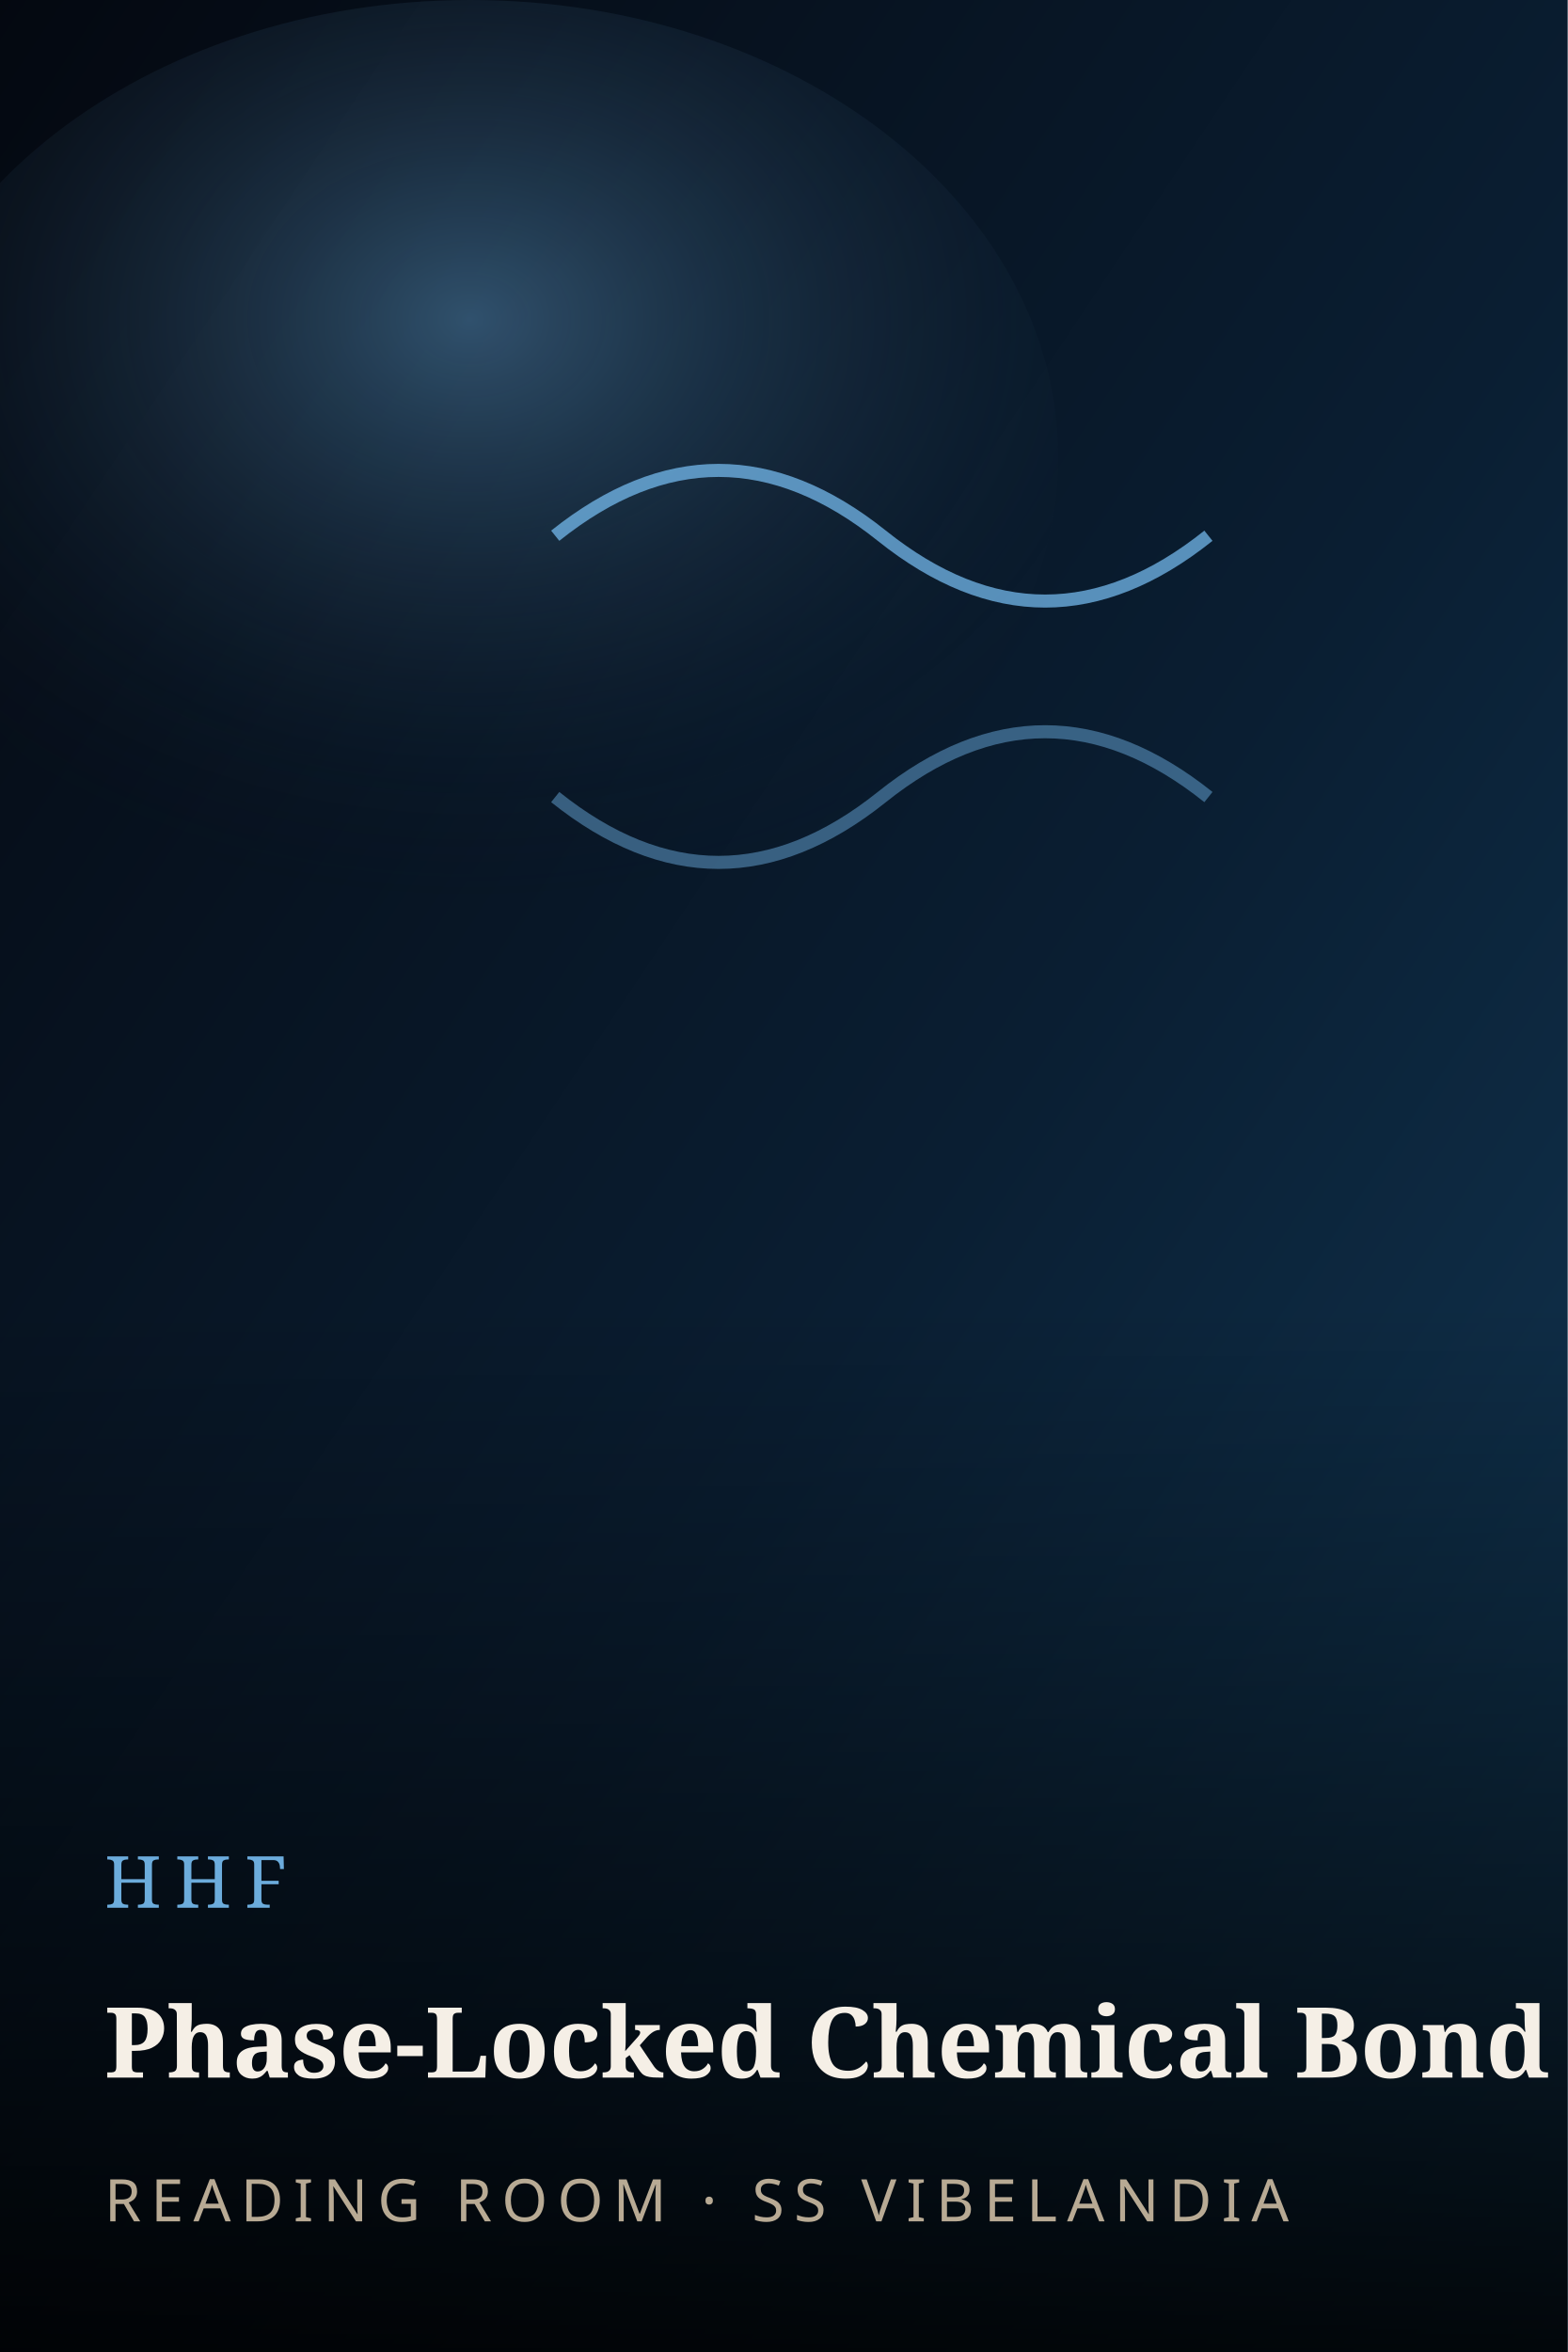
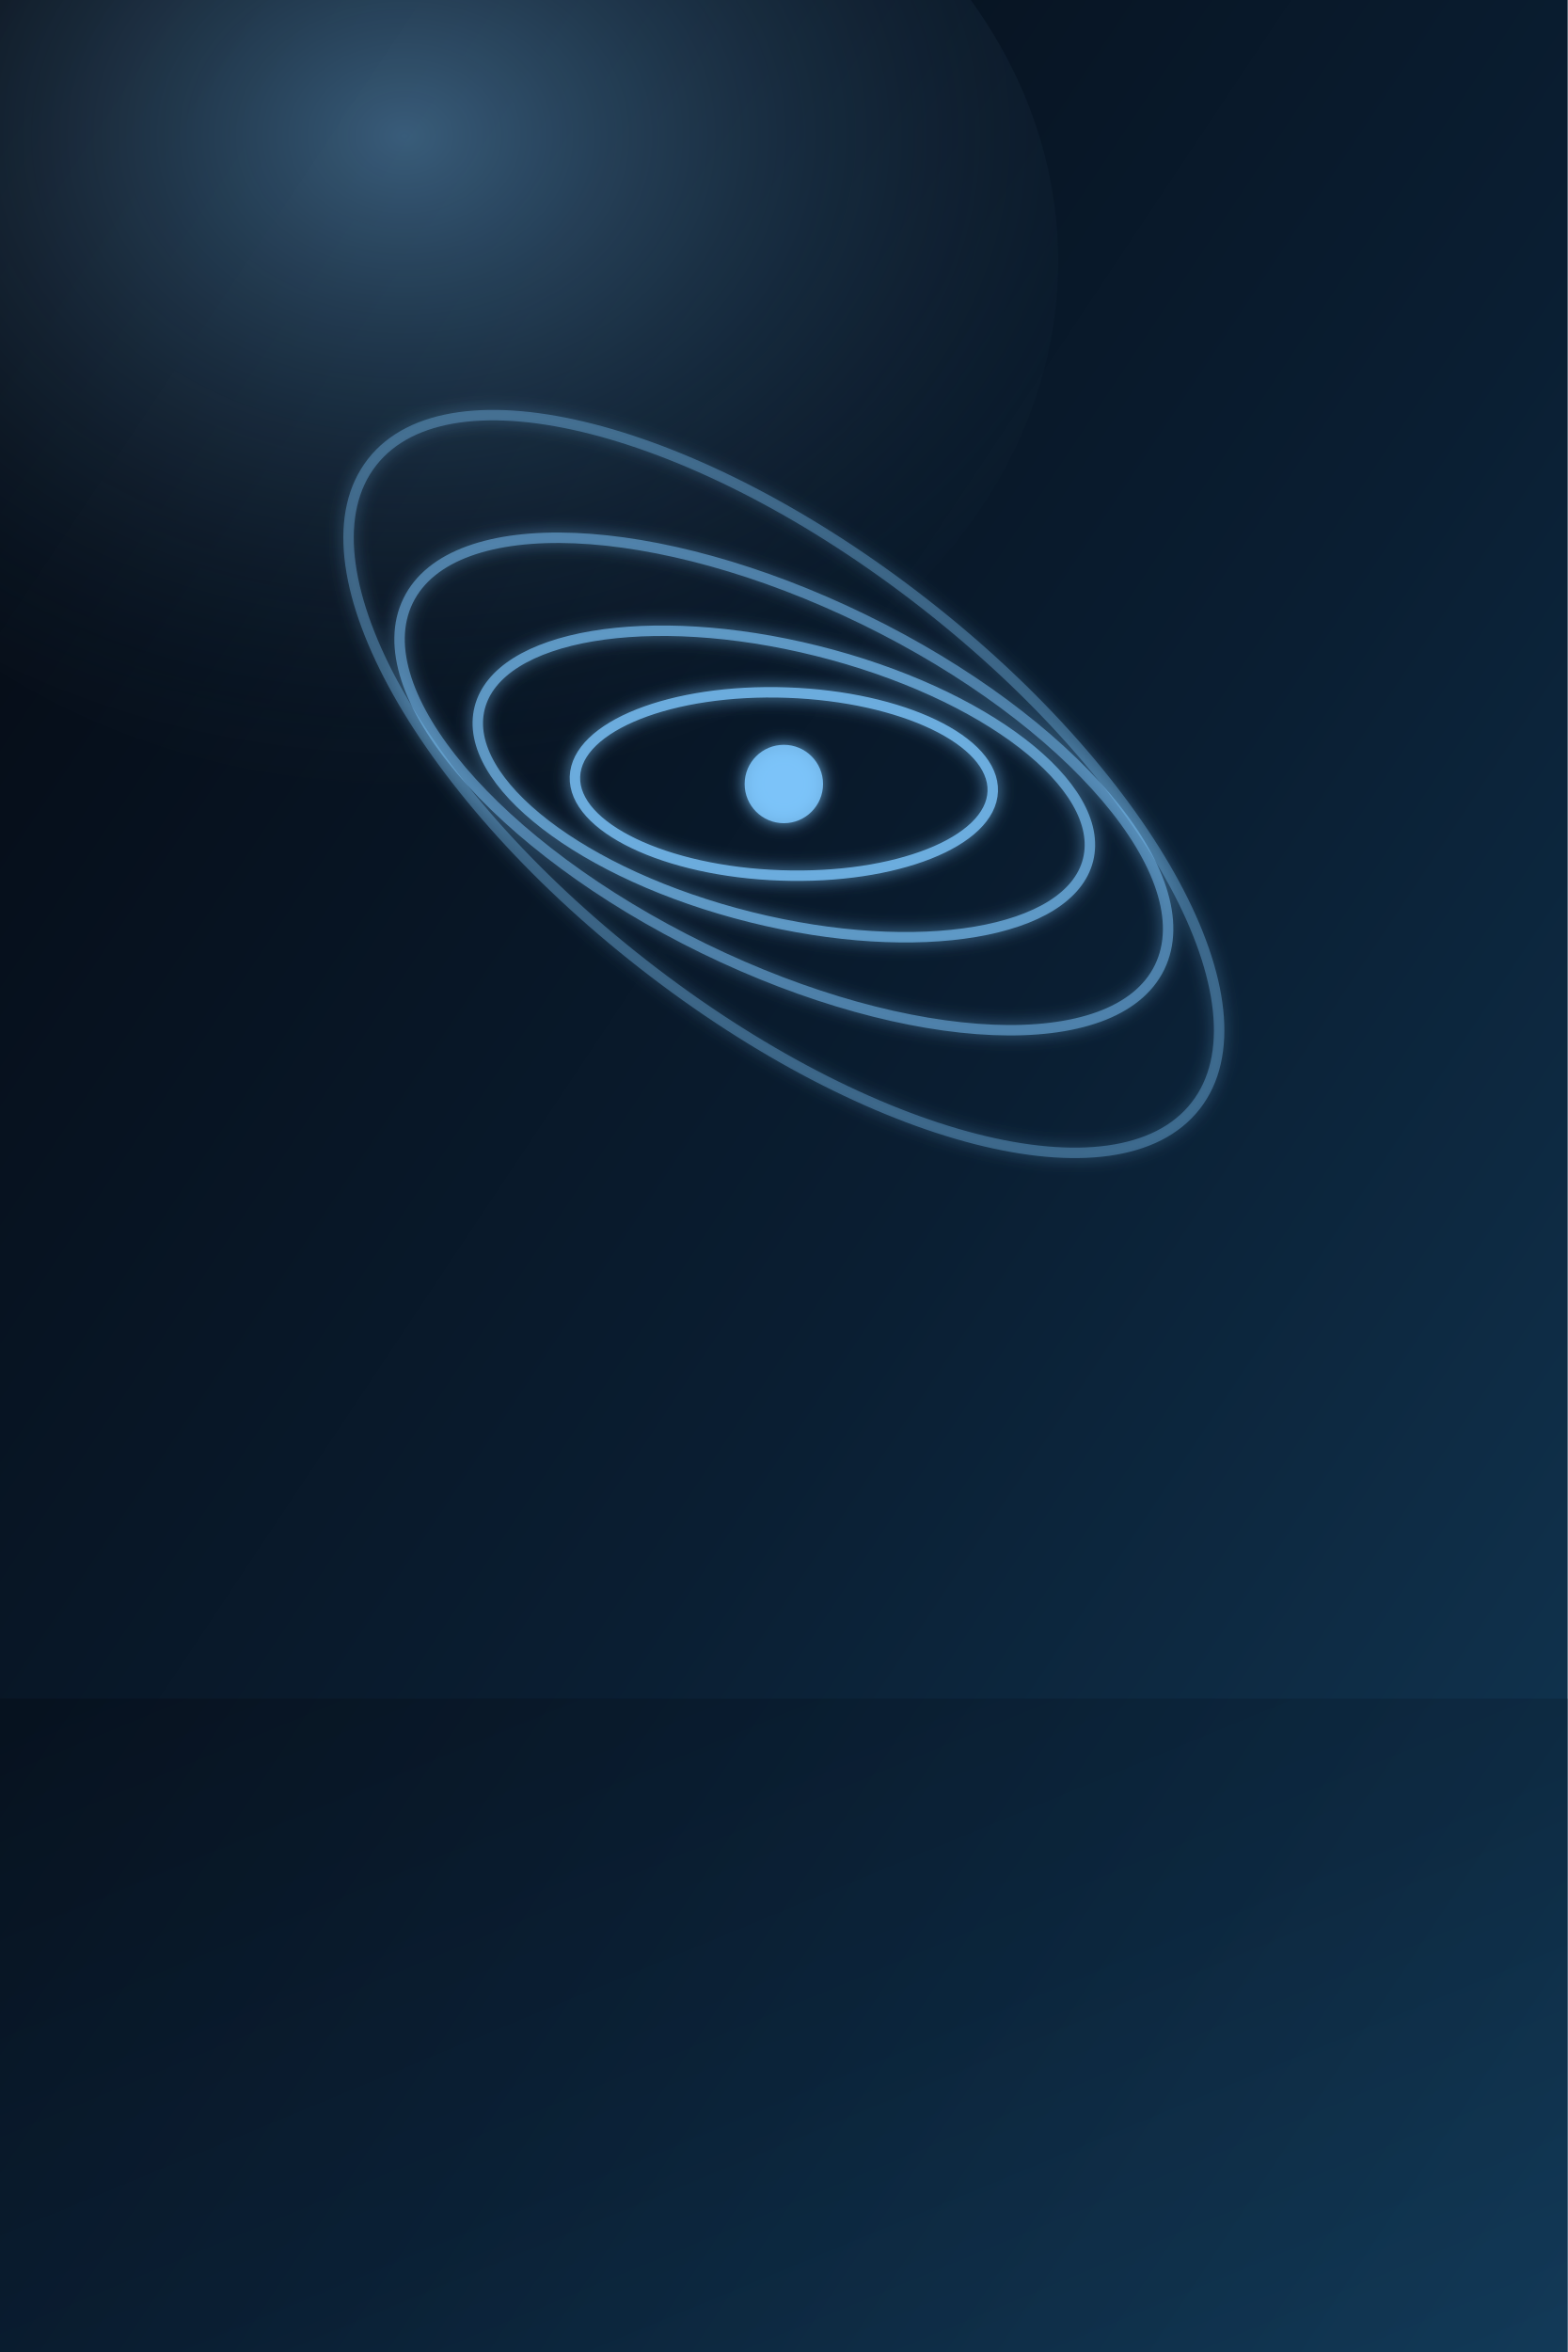
- <svg xmlns="http://www.w3.org/2000/svg" viewBox="0 0 240 360" role="img" aria-label="Phase-Locked Chemical Bond Metaphors in Agentic Architectures:…">
+ <svg xmlns="http://www.w3.org/2000/svg" viewBox="0 0 240 360" role="img" aria-label="Phase-Locked Chemical Bond Metaphors in Agentic…">
  <defs>
    <linearGradient id="bg" x1="0%" y1="0%" x2="100%" y2="100%">
      <stop offset="0%" stop-color="#040810" />
      <stop offset="55%" stop-color="#0a1e32" />
      <stop offset="100%" stop-color="#123a58" />
    </linearGradient>
-     <radialGradient id="glow" cx="50%" cy="35%" r="65%">
-       <stop offset="0%" stop-color="#7ec8ff" stop-opacity="0.35" />
+     <radialGradient id="glow" cx="50%" cy="38%" r="70%">
+       <stop offset="0%" stop-color="#7ec8ff" stop-opacity="0.42" />
      <stop offset="100%" stop-color="#040810" stop-opacity="0" />
    </radialGradient>
-     <linearGradient id="fade" x1="0" y1="200" x2="0" y2="360" gradientUnits="userSpaceOnUse">
-       <stop offset="0%" stop-color="#000000" stop-opacity="0" />
-       <stop offset="100%" stop-color="#000000" stop-opacity="0.88" />
-     </linearGradient>
+     <filter id="soft">
+       <feGaussianBlur stdDeviation="1.2" />
+     </filter>
  </defs>
  <rect width="240" height="360" fill="url(#bg)" />
-   <ellipse cx="72" cy="70" rx="90" ry="70" fill="url(#glow)" />
-   <g opacity="0.9">
-     <path d="M85 82 Q110 62 135 82 T185 82" fill="none" stroke="#7ec8ff" stroke-width="2" opacity="0.75" />
-     <path d="M85 122 Q110 142 135 122 T185 122" fill="none" stroke="#7ec8ff" stroke-width="2" opacity="0.45" />
+   <ellipse cx="62" cy="40" rx="100" ry="80" fill="url(#glow)" />
+   <g opacity="0.88" filter="url(#soft)">
+     <ellipse cx="120" cy="120" rx="32" ry="14" fill="none" stroke="#7ec8ff" stroke-width="1.6" opacity="0.8" transform="rotate(2 120 120)" />
+     <ellipse cx="120" cy="120" rx="48" ry="21" fill="none" stroke="#7ec8ff" stroke-width="1.6" opacity="0.65" transform="rotate(14 120 120)" />
+     <ellipse cx="120" cy="120" rx="64" ry="28" fill="none" stroke="#7ec8ff" stroke-width="1.6" opacity="0.5" transform="rotate(26 120 120)" />
+     <ellipse cx="120" cy="120" rx="80" ry="35" fill="none" stroke="#7ec8ff" stroke-width="1.6" opacity="0.35" transform="rotate(38 120 120)" />
+     <circle cx="120" cy="120" r="6" fill="#7ec8ff" opacity="0.9" />
  </g>
-   <rect x="0" y="200" width="240" height="160" fill="url(#fade)" />
-   <text x="16" y="292" fill="#7ec8ff" font-family="Georgia, serif" font-size="11" letter-spacing="2" opacity="0.85">HHF</text>
-   <text x="16" y="318" fill="#f5efe6" font-family="Georgia, serif" font-size="15" font-weight="700">Phase-Locked Chemical Bond Metaphors in Agent…</text>
-   <text x="16" y="340" fill="#b8aa94" font-family="system-ui, sans-serif" font-size="9" letter-spacing="1.5">READING ROOM · SS VIBELANDIA</text>
+   <g opacity="0.95">
+     <ellipse cx="120" cy="120" rx="32" ry="14" fill="none" stroke="#7ec8ff" stroke-width="1.6" opacity="0.8" transform="rotate(2 120 120)" />
+     <ellipse cx="120" cy="120" rx="48" ry="21" fill="none" stroke="#7ec8ff" stroke-width="1.6" opacity="0.65" transform="rotate(14 120 120)" />
+     <ellipse cx="120" cy="120" rx="64" ry="28" fill="none" stroke="#7ec8ff" stroke-width="1.6" opacity="0.5" transform="rotate(26 120 120)" />
+     <ellipse cx="120" cy="120" rx="80" ry="35" fill="none" stroke="#7ec8ff" stroke-width="1.6" opacity="0.35" transform="rotate(38 120 120)" />
+     <circle cx="120" cy="120" r="6" fill="#7ec8ff" opacity="0.9" />
+   </g>
+   <rect x="0" y="260" width="240" height="100" fill="url(#bg)" opacity="0.35" />
</svg>
